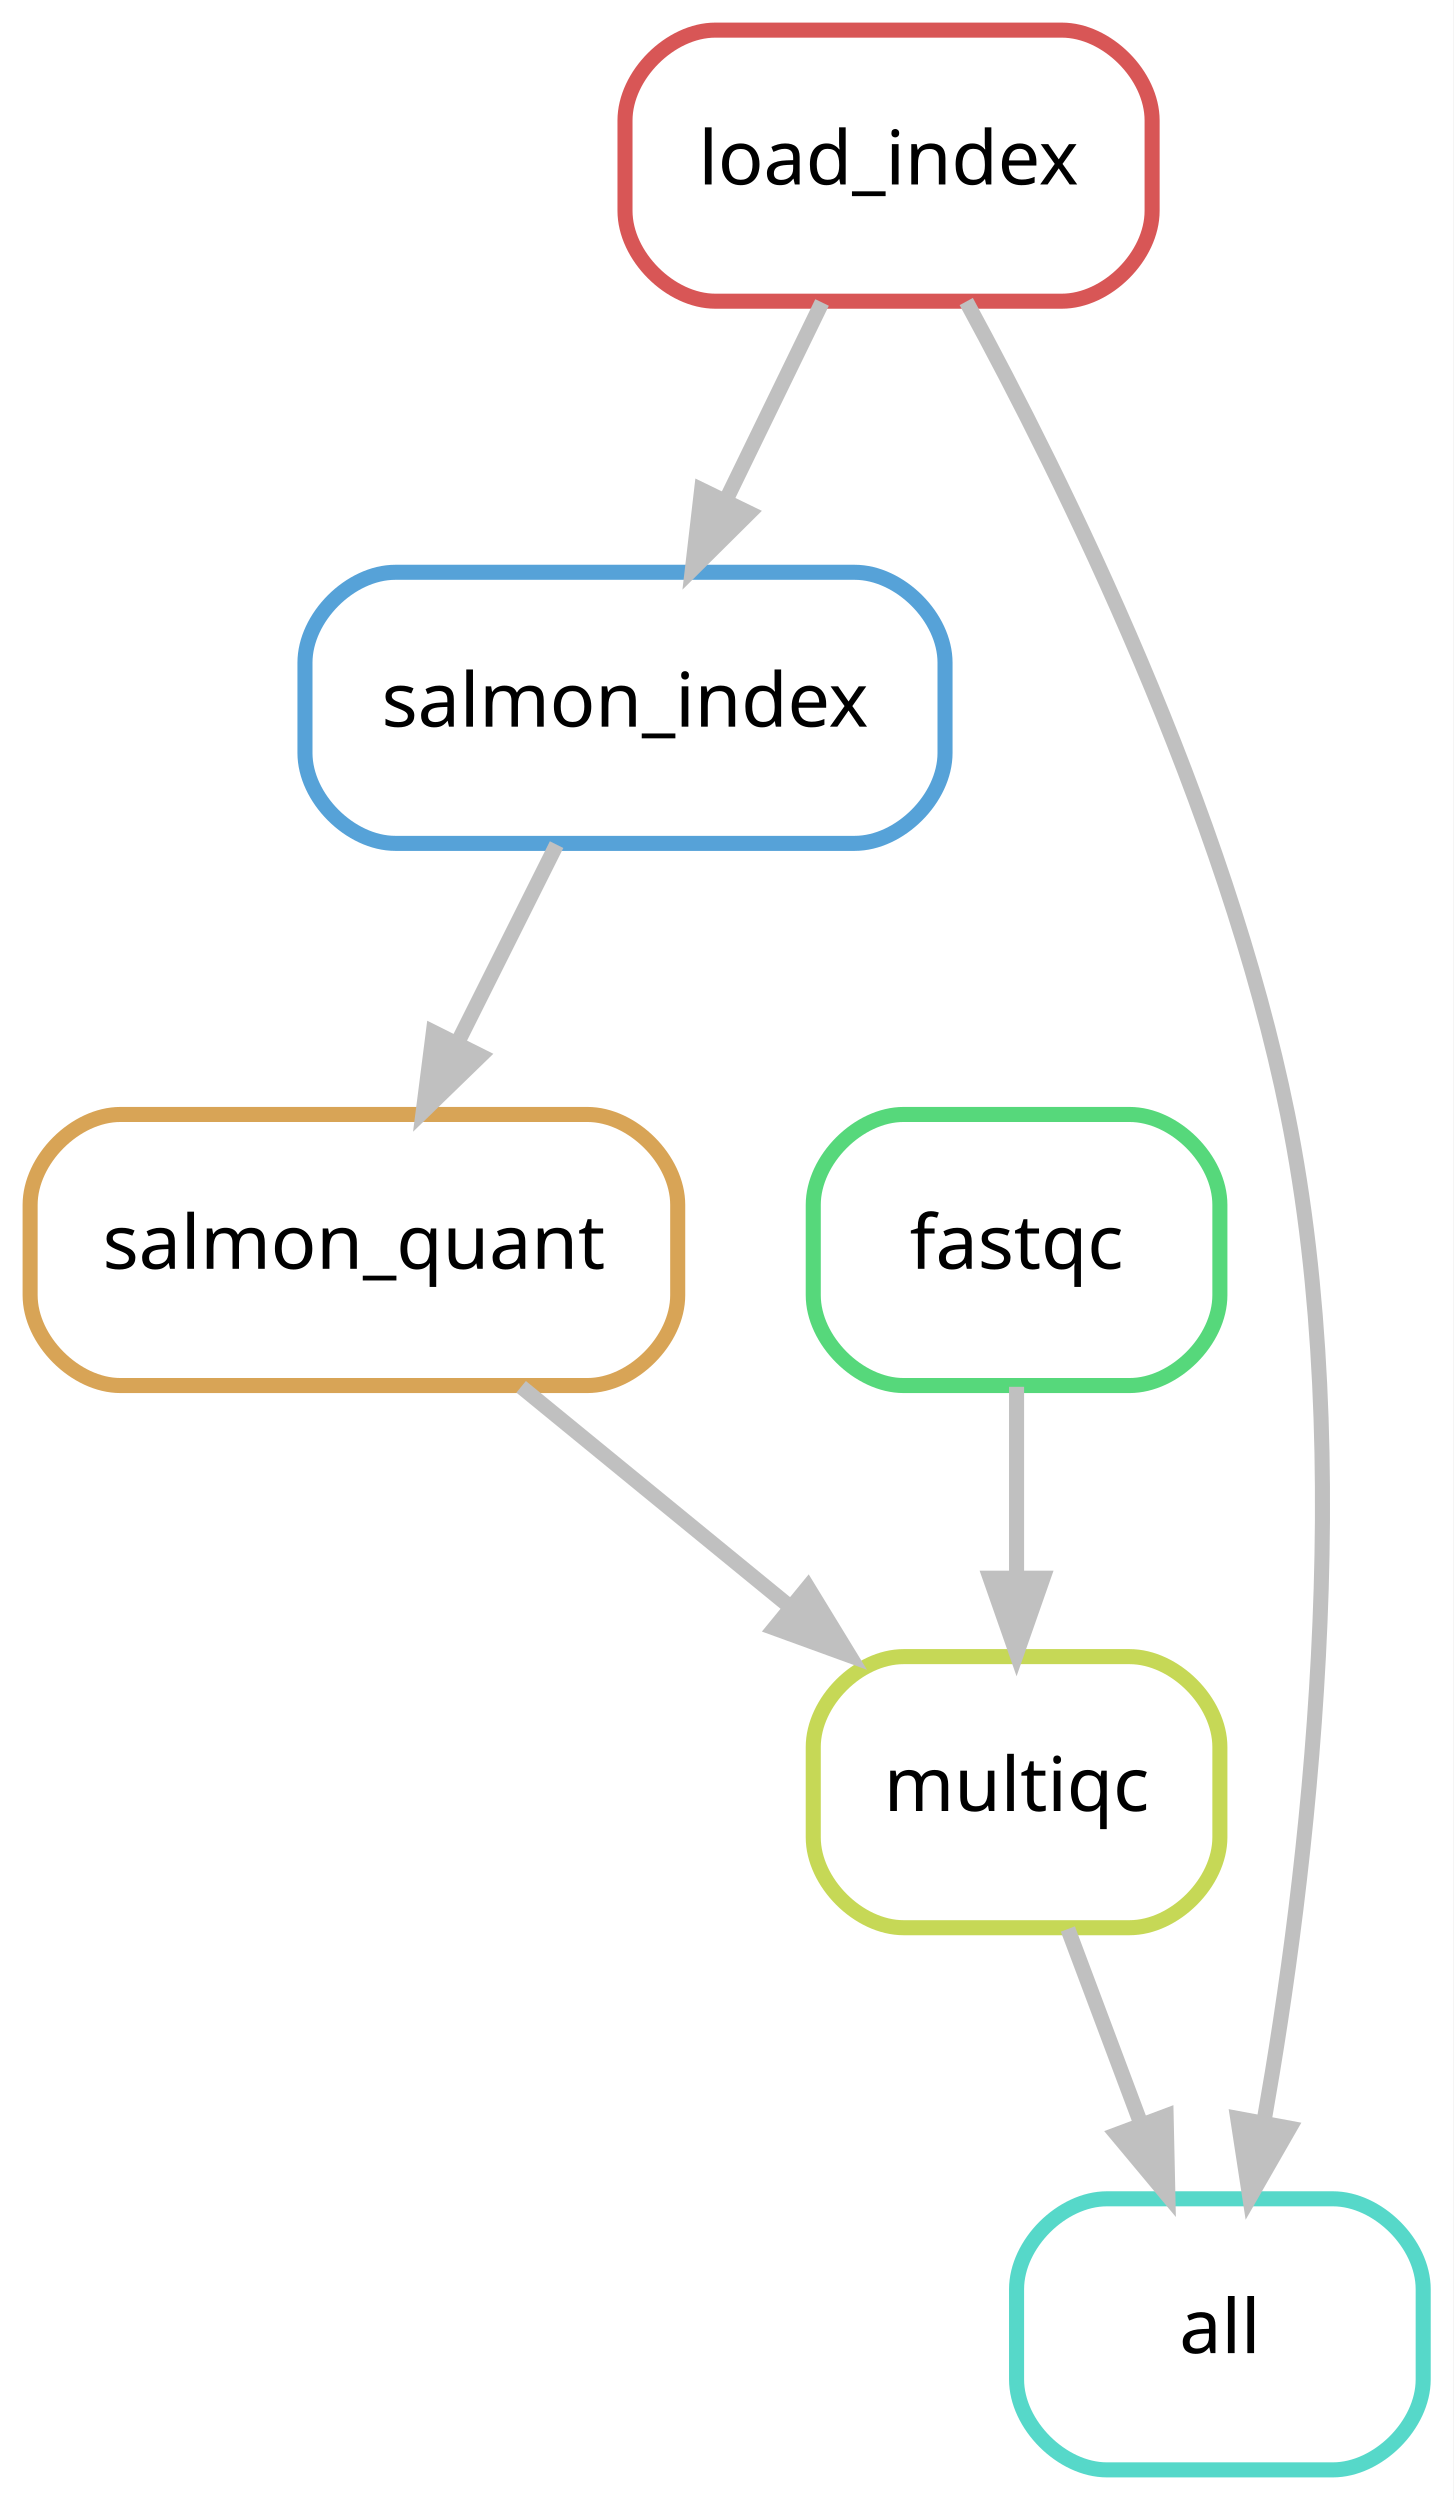
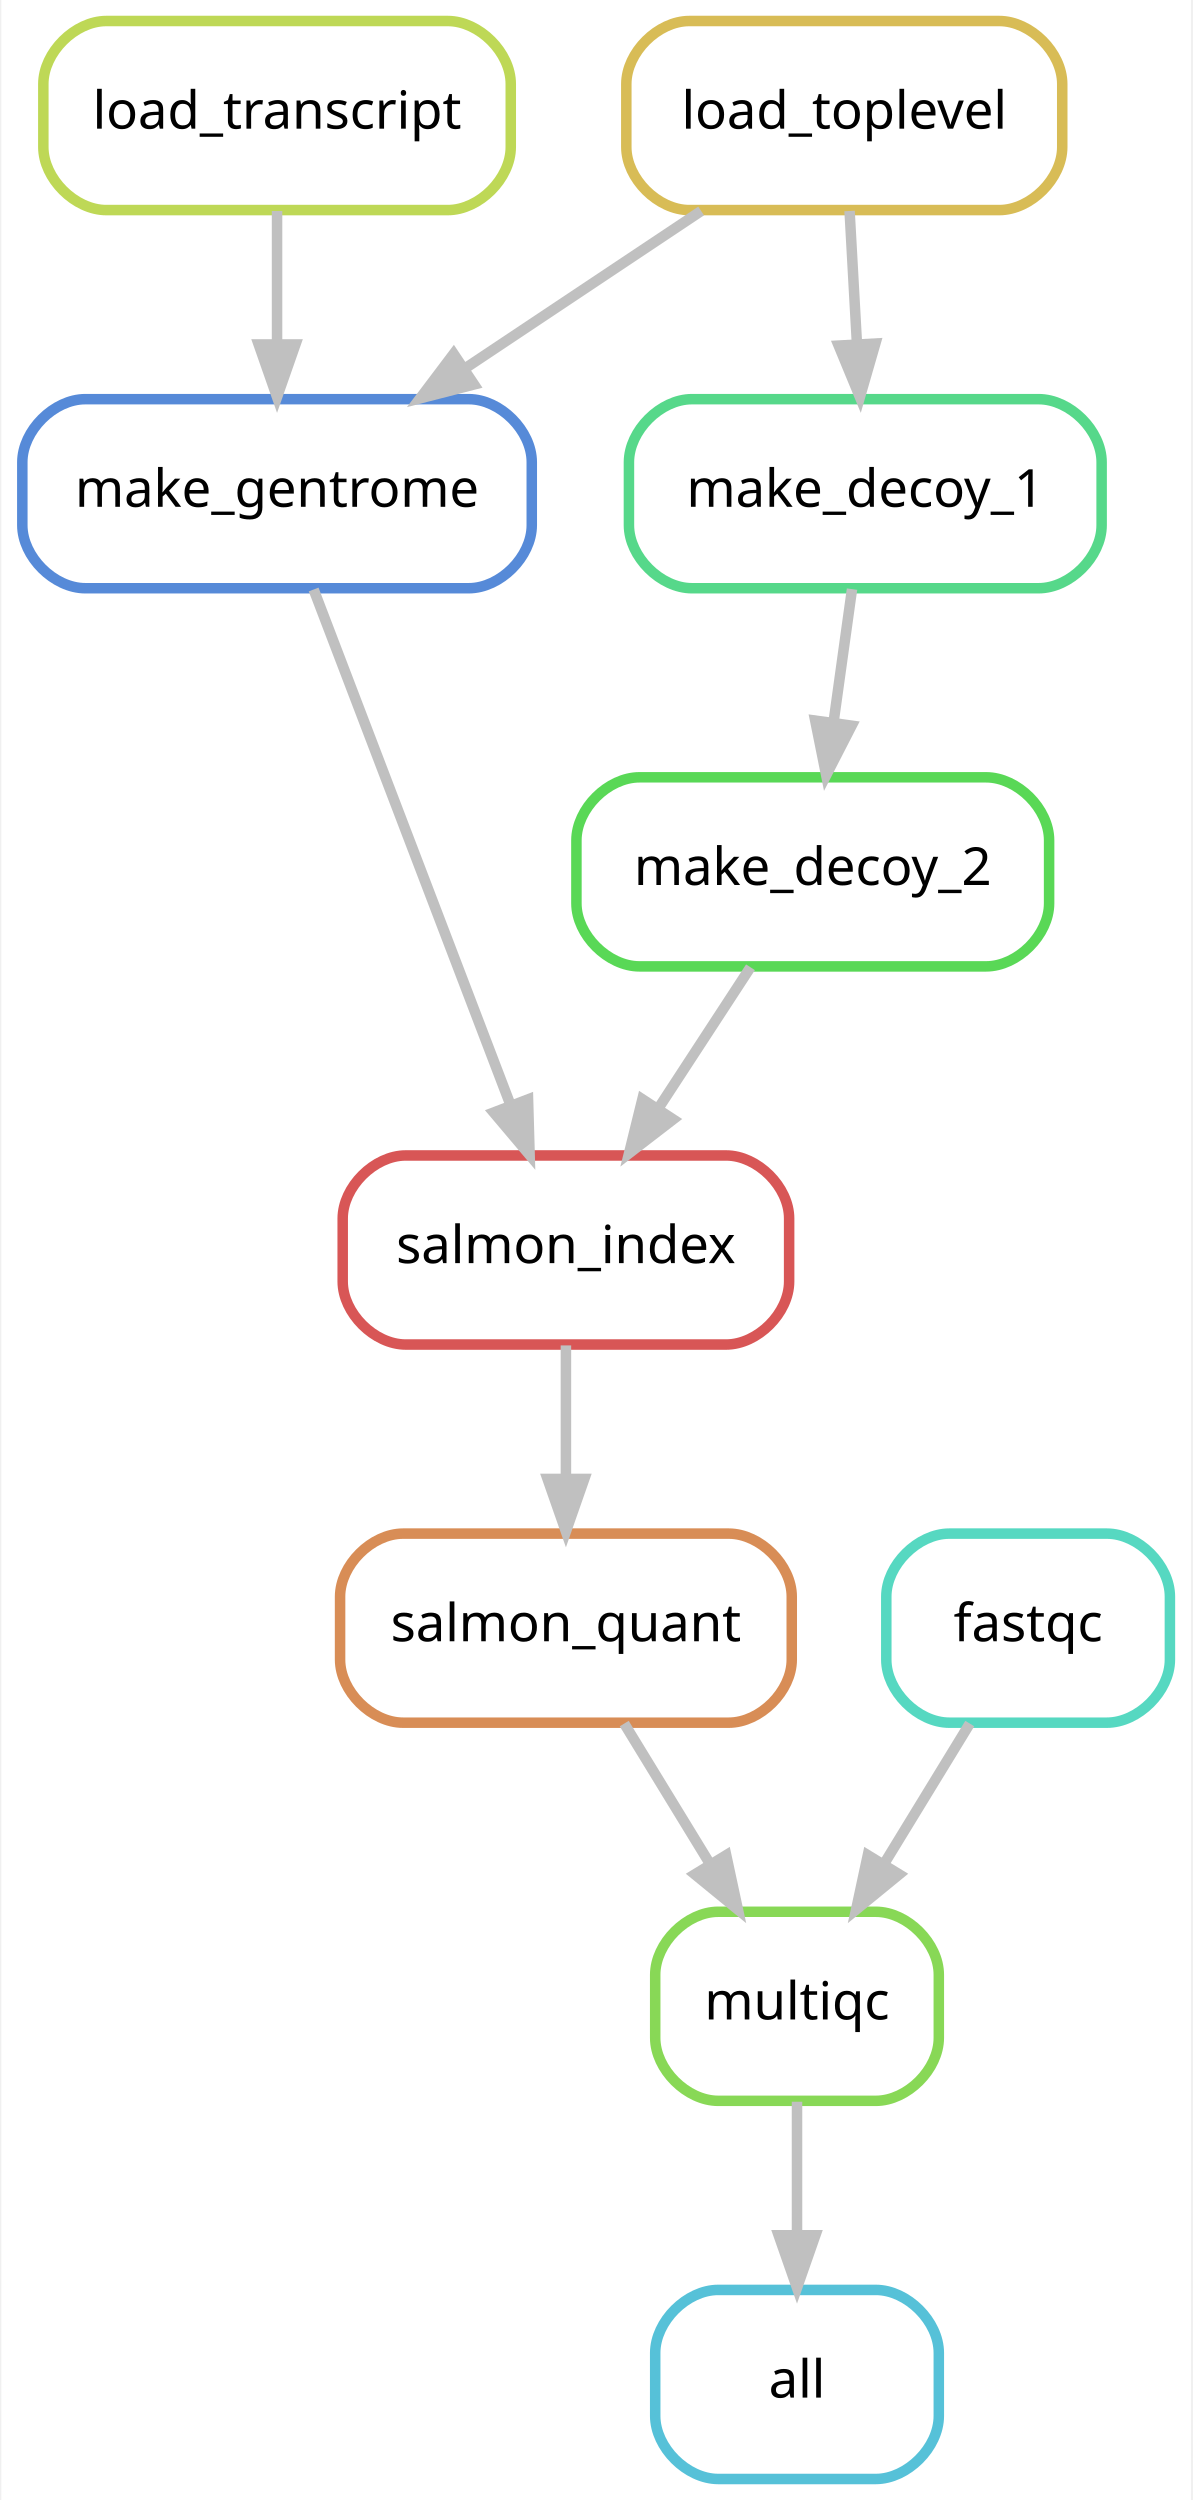
- <svg xmlns="http://www.w3.org/2000/svg" width="193pt" height="332pt" viewBox="0.00 0.00 193.00 332.00">
-   <g id="graph0" class="graph" transform="scale(1 1) rotate(0) translate(4 328)">
-     <polygon fill="#ffffff" stroke="transparent" points="-4,4 -4,-328 189,-328 189,4 -4,4" />
+ <svg xmlns="http://www.w3.org/2000/svg" width="227pt" height="476pt" viewBox="0.00 0.00 226.50 476.00">
+   <g id="graph0" class="graph" transform="scale(1 1) rotate(0) translate(4 472)">
+     <polygon fill="#ffffff" stroke="transparent" points="-4,4 -4,-472 222.5,-472 222.5,4 -4,4" />
    <g id="node1" class="node">
-       <path fill="none" stroke="#d85656" stroke-width="2" d="M137,-324C137,-324 91,-324 91,-324 85,-324 79,-318 79,-312 79,-312 79,-300 79,-300 79,-294 85,-288 91,-288 91,-288 137,-288 137,-288 143,-288 149,-294 149,-300 149,-300 149,-312 149,-312 149,-318 143,-324 137,-324" />
-       <text text-anchor="middle" x="114" y="-303.5" font-family="sans" font-size="10.00" fill="#000000">load_index</text>
+       <path fill="none" stroke="#56c1d8" stroke-width="2" d="M162.5,-36C162.5,-36 132.5,-36 132.5,-36 126.5,-36 120.5,-30 120.5,-24 120.5,-24 120.5,-12 120.5,-12 120.5,-6 126.5,0 132.5,0 132.5,0 162.5,0 162.5,0 168.5,0 174.5,-6 174.5,-12 174.5,-12 174.5,-24 174.5,-24 174.5,-30 168.5,-36 162.5,-36" />
+       <text text-anchor="middle" x="147.5" y="-15.5" font-family="sans" font-size="10.00" fill="#000000">all</text>
+     </g>
+     <g id="node2" class="node">
+       <path fill="none" stroke="#88d856" stroke-width="2" d="M162.5,-108C162.5,-108 132.5,-108 132.5,-108 126.5,-108 120.5,-102 120.5,-96 120.5,-96 120.5,-84 120.5,-84 120.5,-78 126.5,-72 132.5,-72 132.5,-72 162.5,-72 162.5,-72 168.5,-72 174.5,-78 174.5,-84 174.5,-84 174.5,-96 174.5,-96 174.5,-102 168.5,-108 162.5,-108" />
+       <text text-anchor="middle" x="147.5" y="-87.5" font-family="sans" font-size="10.00" fill="#000000">multiqc</text>
+     </g>
+     <g id="edge1" class="edge">
+       <path fill="none" stroke="#c0c0c0" stroke-width="2" d="M147.5,-71.831C147.5,-64.131 147.5,-54.974 147.5,-46.417" />
+       <polygon fill="#c0c0c0" stroke="#c0c0c0" stroke-width="2" points="151,-46.413 147.5,-36.413 144,-46.413 151,-46.413" />
    </g>
    <g id="node3" class="node">
-       <path fill="none" stroke="#56a2d8" stroke-width="2" d="M109.5,-252C109.5,-252 48.5,-252 48.5,-252 42.5,-252 36.5,-246 36.5,-240 36.5,-240 36.5,-228 36.5,-228 36.5,-222 42.5,-216 48.5,-216 48.5,-216 109.5,-216 109.5,-216 115.5,-216 121.5,-222 121.5,-228 121.5,-228 121.5,-240 121.5,-240 121.5,-246 115.5,-252 109.5,-252" />
-       <text text-anchor="middle" x="79" y="-231.5" font-family="sans" font-size="10.00" fill="#000000">salmon_index</text>
+       <path fill="none" stroke="#d88d56" stroke-width="2" d="M134.5,-180C134.5,-180 72.5,-180 72.5,-180 66.5,-180 60.5,-174 60.5,-168 60.5,-168 60.5,-156 60.5,-156 60.5,-150 66.5,-144 72.5,-144 72.5,-144 134.5,-144 134.5,-144 140.5,-144 146.5,-150 146.5,-156 146.5,-156 146.5,-168 146.5,-168 146.5,-174 140.5,-180 134.5,-180" />
+       <text text-anchor="middle" x="103.5" y="-159.5" font-family="sans" font-size="10.00" fill="#000000">salmon_quant</text>
    </g>
-     <g id="edge1" class="edge">
-       <path fill="none" stroke="#c0c0c0" stroke-width="2" d="M105.168,-287.831C101.301,-279.877 96.679,-270.369 92.403,-261.572" />
-       <polygon fill="#c0c0c0" stroke="#c0c0c0" stroke-width="2" points="95.471,-259.877 87.951,-252.413 89.175,-262.937 95.471,-259.877" />
+     <g id="edge2" class="edge">
+       <path fill="none" stroke="#c0c0c0" stroke-width="2" d="M114.603,-143.831C119.567,-135.708 125.522,-125.964 130.993,-117.012" />
+       <polygon fill="#c0c0c0" stroke="#c0c0c0" stroke-width="2" points="134.019,-118.771 136.247,-108.413 128.046,-115.121 134.019,-118.771" />
+     </g>
+     <g id="node4" class="node">
+       <path fill="none" stroke="#d85656" stroke-width="2" d="M134,-252C134,-252 73,-252 73,-252 67,-252 61,-246 61,-240 61,-240 61,-228 61,-228 61,-222 67,-216 73,-216 73,-216 134,-216 134,-216 140,-216 146,-222 146,-228 146,-228 146,-240 146,-240 146,-246 140,-252 134,-252" />
+       <text text-anchor="middle" x="103.5" y="-231.5" font-family="sans" font-size="10.00" fill="#000000">salmon_index</text>
+     </g>
+     <g id="edge4" class="edge">
+       <path fill="none" stroke="#c0c0c0" stroke-width="2" d="M103.5,-215.831C103.5,-208.131 103.5,-198.974 103.5,-190.417" />
+       <polygon fill="#c0c0c0" stroke="#c0c0c0" stroke-width="2" points="107,-190.413 103.5,-180.413 100,-190.413 107,-190.413" />
+     </g>
+     <g id="node5" class="node">
+       <path fill="none" stroke="#568ad8" stroke-width="2" d="M85,-396C85,-396 12,-396 12,-396 6,-396 0,-390 0,-384 0,-384 0,-372 0,-372 0,-366 6,-360 12,-360 12,-360 85,-360 85,-360 91,-360 97,-366 97,-372 97,-372 97,-384 97,-384 97,-390 91,-396 85,-396" />
+       <text text-anchor="middle" x="48.5" y="-375.5" font-family="sans" font-size="10.00" fill="#000000">make_gentrome</text>
+     </g>
+     <g id="edge5" class="edge">
+       <path fill="none" stroke="#c0c0c0" stroke-width="2" d="M55.466,-359.762C64.93,-334.985 81.931,-290.471 92.961,-261.594" />
+       <polygon fill="#c0c0c0" stroke="#c0c0c0" stroke-width="2" points="96.292,-262.68 96.591,-252.09 89.753,-260.183 96.292,-262.68" />
    </g>
    <g id="node6" class="node">
-       <path fill="none" stroke="#56d8c9" stroke-width="2" d="M173,-36C173,-36 143,-36 143,-36 137,-36 131,-30 131,-24 131,-24 131,-12 131,-12 131,-6 137,0 143,0 143,0 173,0 173,0 179,0 185,-6 185,-12 185,-12 185,-24 185,-24 185,-30 179,-36 173,-36" />
-       <text text-anchor="middle" x="158" y="-15.5" font-family="sans" font-size="10.00" fill="#000000">all</text>
+       <path fill="none" stroke="#d8bc56" stroke-width="2" d="M186,-468C186,-468 127,-468 127,-468 121,-468 115,-462 115,-456 115,-456 115,-444 115,-444 115,-438 121,-432 127,-432 127,-432 186,-432 186,-432 192,-432 198,-438 198,-444 198,-444 198,-456 198,-456 198,-462 192,-468 186,-468" />
+       <text text-anchor="middle" x="156.5" y="-447.5" font-family="sans" font-size="10.00" fill="#000000">load_toplevel</text>
    </g>
-     <g id="edge5" class="edge">
-       <path fill="none" stroke="#c0c0c0" stroke-width="2" d="M124.316,-287.958C137.284,-264.139 158.833,-220.477 167,-180 176.31,-133.858 169.63,-78.926 163.869,-46.342" />
-       <polygon fill="#c0c0c0" stroke="#c0c0c0" stroke-width="2" points="167.25,-45.382 161.975,-36.193 160.369,-46.666 167.25,-45.382" />
+     <g id="edge7" class="edge">
+       <path fill="none" stroke="#c0c0c0" stroke-width="2" d="M129.247,-431.831C115.561,-422.707 98.808,-411.539 84.117,-401.745" />
+       <polygon fill="#c0c0c0" stroke="#c0c0c0" stroke-width="2" points="86.006,-398.798 75.744,-396.163 82.123,-404.622 86.006,-398.798" />
    </g>
-     <g id="node2" class="node">
-       <path fill="none" stroke="#56d87b" stroke-width="2" d="M146,-180C146,-180 116,-180 116,-180 110,-180 104,-174 104,-168 104,-168 104,-156 104,-156 104,-150 110,-144 116,-144 116,-144 146,-144 146,-144 152,-144 158,-150 158,-156 158,-156 158,-168 158,-168 158,-174 152,-180 146,-180" />
-       <text text-anchor="middle" x="131" y="-159.5" font-family="sans" font-size="10.00" fill="#000000">fastqc</text>
+     <g id="node9" class="node">
+       <path fill="none" stroke="#56d88a" stroke-width="2" d="M193.5,-396C193.5,-396 127.5,-396 127.5,-396 121.5,-396 115.5,-390 115.5,-384 115.5,-384 115.5,-372 115.5,-372 115.5,-366 121.5,-360 127.5,-360 127.5,-360 193.5,-360 193.5,-360 199.5,-360 205.5,-366 205.5,-372 205.5,-372 205.5,-384 205.5,-384 205.5,-390 199.5,-396 193.5,-396" />
+       <text text-anchor="middle" x="160.5" y="-375.5" font-family="sans" font-size="10.00" fill="#000000">make_decoy_1</text>
    </g>
-     <g id="node5" class="node">
-       <path fill="none" stroke="#c6d856" stroke-width="2" d="M146,-108C146,-108 116,-108 116,-108 110,-108 104,-102 104,-96 104,-96 104,-84 104,-84 104,-78 110,-72 116,-72 116,-72 146,-72 146,-72 152,-72 158,-78 158,-84 158,-84 158,-96 158,-96 158,-102 152,-108 146,-108" />
-       <text text-anchor="middle" x="131" y="-87.5" font-family="sans" font-size="10.00" fill="#000000">multiqc</text>
+     <g id="edge10" class="edge">
+       <path fill="none" stroke="#c0c0c0" stroke-width="2" d="M157.509,-431.831C157.937,-424.131 158.446,-414.974 158.921,-406.417" />
+       <polygon fill="#c0c0c0" stroke="#c0c0c0" stroke-width="2" points="162.417,-406.592 159.477,-396.413 155.428,-406.204 162.417,-406.592" />
+     </g>
+     <g id="node7" class="node">
+       <path fill="none" stroke="#bed856" stroke-width="2" d="M81,-468C81,-468 16,-468 16,-468 10,-468 4,-462 4,-456 4,-456 4,-444 4,-444 4,-438 10,-432 16,-432 16,-432 81,-432 81,-432 87,-432 93,-438 93,-444 93,-444 93,-456 93,-456 93,-462 87,-468 81,-468" />
+       <text text-anchor="middle" x="48.5" y="-447.5" font-family="sans" font-size="10.00" fill="#000000">load_transcript</text>
+     </g>
+     <g id="edge8" class="edge">
+       <path fill="none" stroke="#c0c0c0" stroke-width="2" d="M48.5,-431.831C48.5,-424.131 48.5,-414.974 48.5,-406.417" />
+       <polygon fill="#c0c0c0" stroke="#c0c0c0" stroke-width="2" points="52,-406.413 48.5,-396.413 45,-406.413 52,-406.413" />
+     </g>
+     <g id="node8" class="node">
+       <path fill="none" stroke="#59d856" stroke-width="2" d="M183.5,-324C183.5,-324 117.5,-324 117.5,-324 111.5,-324 105.5,-318 105.5,-312 105.5,-312 105.5,-300 105.5,-300 105.5,-294 111.5,-288 117.5,-288 117.5,-288 183.5,-288 183.5,-288 189.5,-288 195.5,-294 195.5,-300 195.5,-300 195.5,-312 195.5,-312 195.5,-318 189.5,-324 183.5,-324" />
+       <text text-anchor="middle" x="150.5" y="-303.5" font-family="sans" font-size="10.00" fill="#000000">make_decoy_2</text>
+     </g>
+     <g id="edge6" class="edge">
+       <path fill="none" stroke="#c0c0c0" stroke-width="2" d="M138.64,-287.831C133.337,-279.708 126.976,-269.964 121.133,-261.012" />
+       <polygon fill="#c0c0c0" stroke="#c0c0c0" stroke-width="2" points="123.917,-258.874 115.52,-252.413 118.055,-262.7 123.917,-258.874" />
+     </g>
+     <g id="edge9" class="edge">
+       <path fill="none" stroke="#c0c0c0" stroke-width="2" d="M157.977,-359.831C156.907,-352.131 155.635,-342.974 154.447,-334.417" />
+       <polygon fill="#c0c0c0" stroke="#c0c0c0" stroke-width="2" points="157.9,-333.837 153.057,-324.413 150.966,-334.8 157.9,-333.837" />
+     </g>
+     <g id="node10" class="node">
+       <path fill="none" stroke="#56d8c1" stroke-width="2" d="M206.5,-180C206.5,-180 176.5,-180 176.5,-180 170.5,-180 164.5,-174 164.5,-168 164.5,-168 164.5,-156 164.5,-156 164.5,-150 170.5,-144 176.5,-144 176.5,-144 206.5,-144 206.5,-144 212.5,-144 218.5,-150 218.5,-156 218.5,-156 218.5,-168 218.5,-168 218.5,-174 212.5,-180 206.5,-180" />
+       <text text-anchor="middle" x="191.5" y="-159.5" font-family="sans" font-size="10.00" fill="#000000">fastqc</text>
    </g>
    <g id="edge3" class="edge">
-       <path fill="none" stroke="#c0c0c0" stroke-width="2" d="M131,-143.831C131,-136.131 131,-126.974 131,-118.417" />
-       <polygon fill="#c0c0c0" stroke="#c0c0c0" stroke-width="2" points="134.5,-118.413 131,-108.413 127.5,-118.413 134.5,-118.413" />
-     </g>
-     <g id="node4" class="node">
-       <path fill="none" stroke="#d8a456" stroke-width="2" d="M74,-180C74,-180 12,-180 12,-180 6,-180 0,-174 0,-168 0,-168 0,-156 0,-156 0,-150 6,-144 12,-144 12,-144 74,-144 74,-144 80,-144 86,-150 86,-156 86,-156 86,-168 86,-168 86,-174 80,-180 74,-180" />
-       <text text-anchor="middle" x="43" y="-159.5" font-family="sans" font-size="10.00" fill="#000000">salmon_quant</text>
-     </g>
-     <g id="edge2" class="edge">
-       <path fill="none" stroke="#c0c0c0" stroke-width="2" d="M69.916,-215.831C65.939,-207.877 61.184,-198.369 56.786,-189.572" />
-       <polygon fill="#c0c0c0" stroke="#c0c0c0" stroke-width="2" points="59.809,-187.792 52.207,-180.413 53.548,-190.923 59.809,-187.792" />
-     </g>
-     <g id="edge4" class="edge">
-       <path fill="none" stroke="#c0c0c0" stroke-width="2" d="M65.206,-143.831C76.045,-134.963 89.244,-124.164 100.968,-114.572" />
-       <polygon fill="#c0c0c0" stroke="#c0c0c0" stroke-width="2" points="103.278,-117.204 108.801,-108.163 98.845,-111.786 103.278,-117.204" />
-     </g>
-     <g id="edge6" class="edge">
-       <path fill="none" stroke="#c0c0c0" stroke-width="2" d="M137.813,-71.831C140.764,-63.962 144.286,-54.571 147.555,-45.853" />
-       <polygon fill="#c0c0c0" stroke="#c0c0c0" stroke-width="2" points="150.861,-47.005 151.095,-36.413 144.307,-44.548 150.861,-47.005" />
+       <path fill="none" stroke="#c0c0c0" stroke-width="2" d="M180.397,-143.831C175.433,-135.708 169.478,-125.964 164.007,-117.012" />
+       <polygon fill="#c0c0c0" stroke="#c0c0c0" stroke-width="2" points="166.954,-115.121 158.753,-108.413 160.981,-118.771 166.954,-115.121" />
    </g>
  </g>
</svg>
